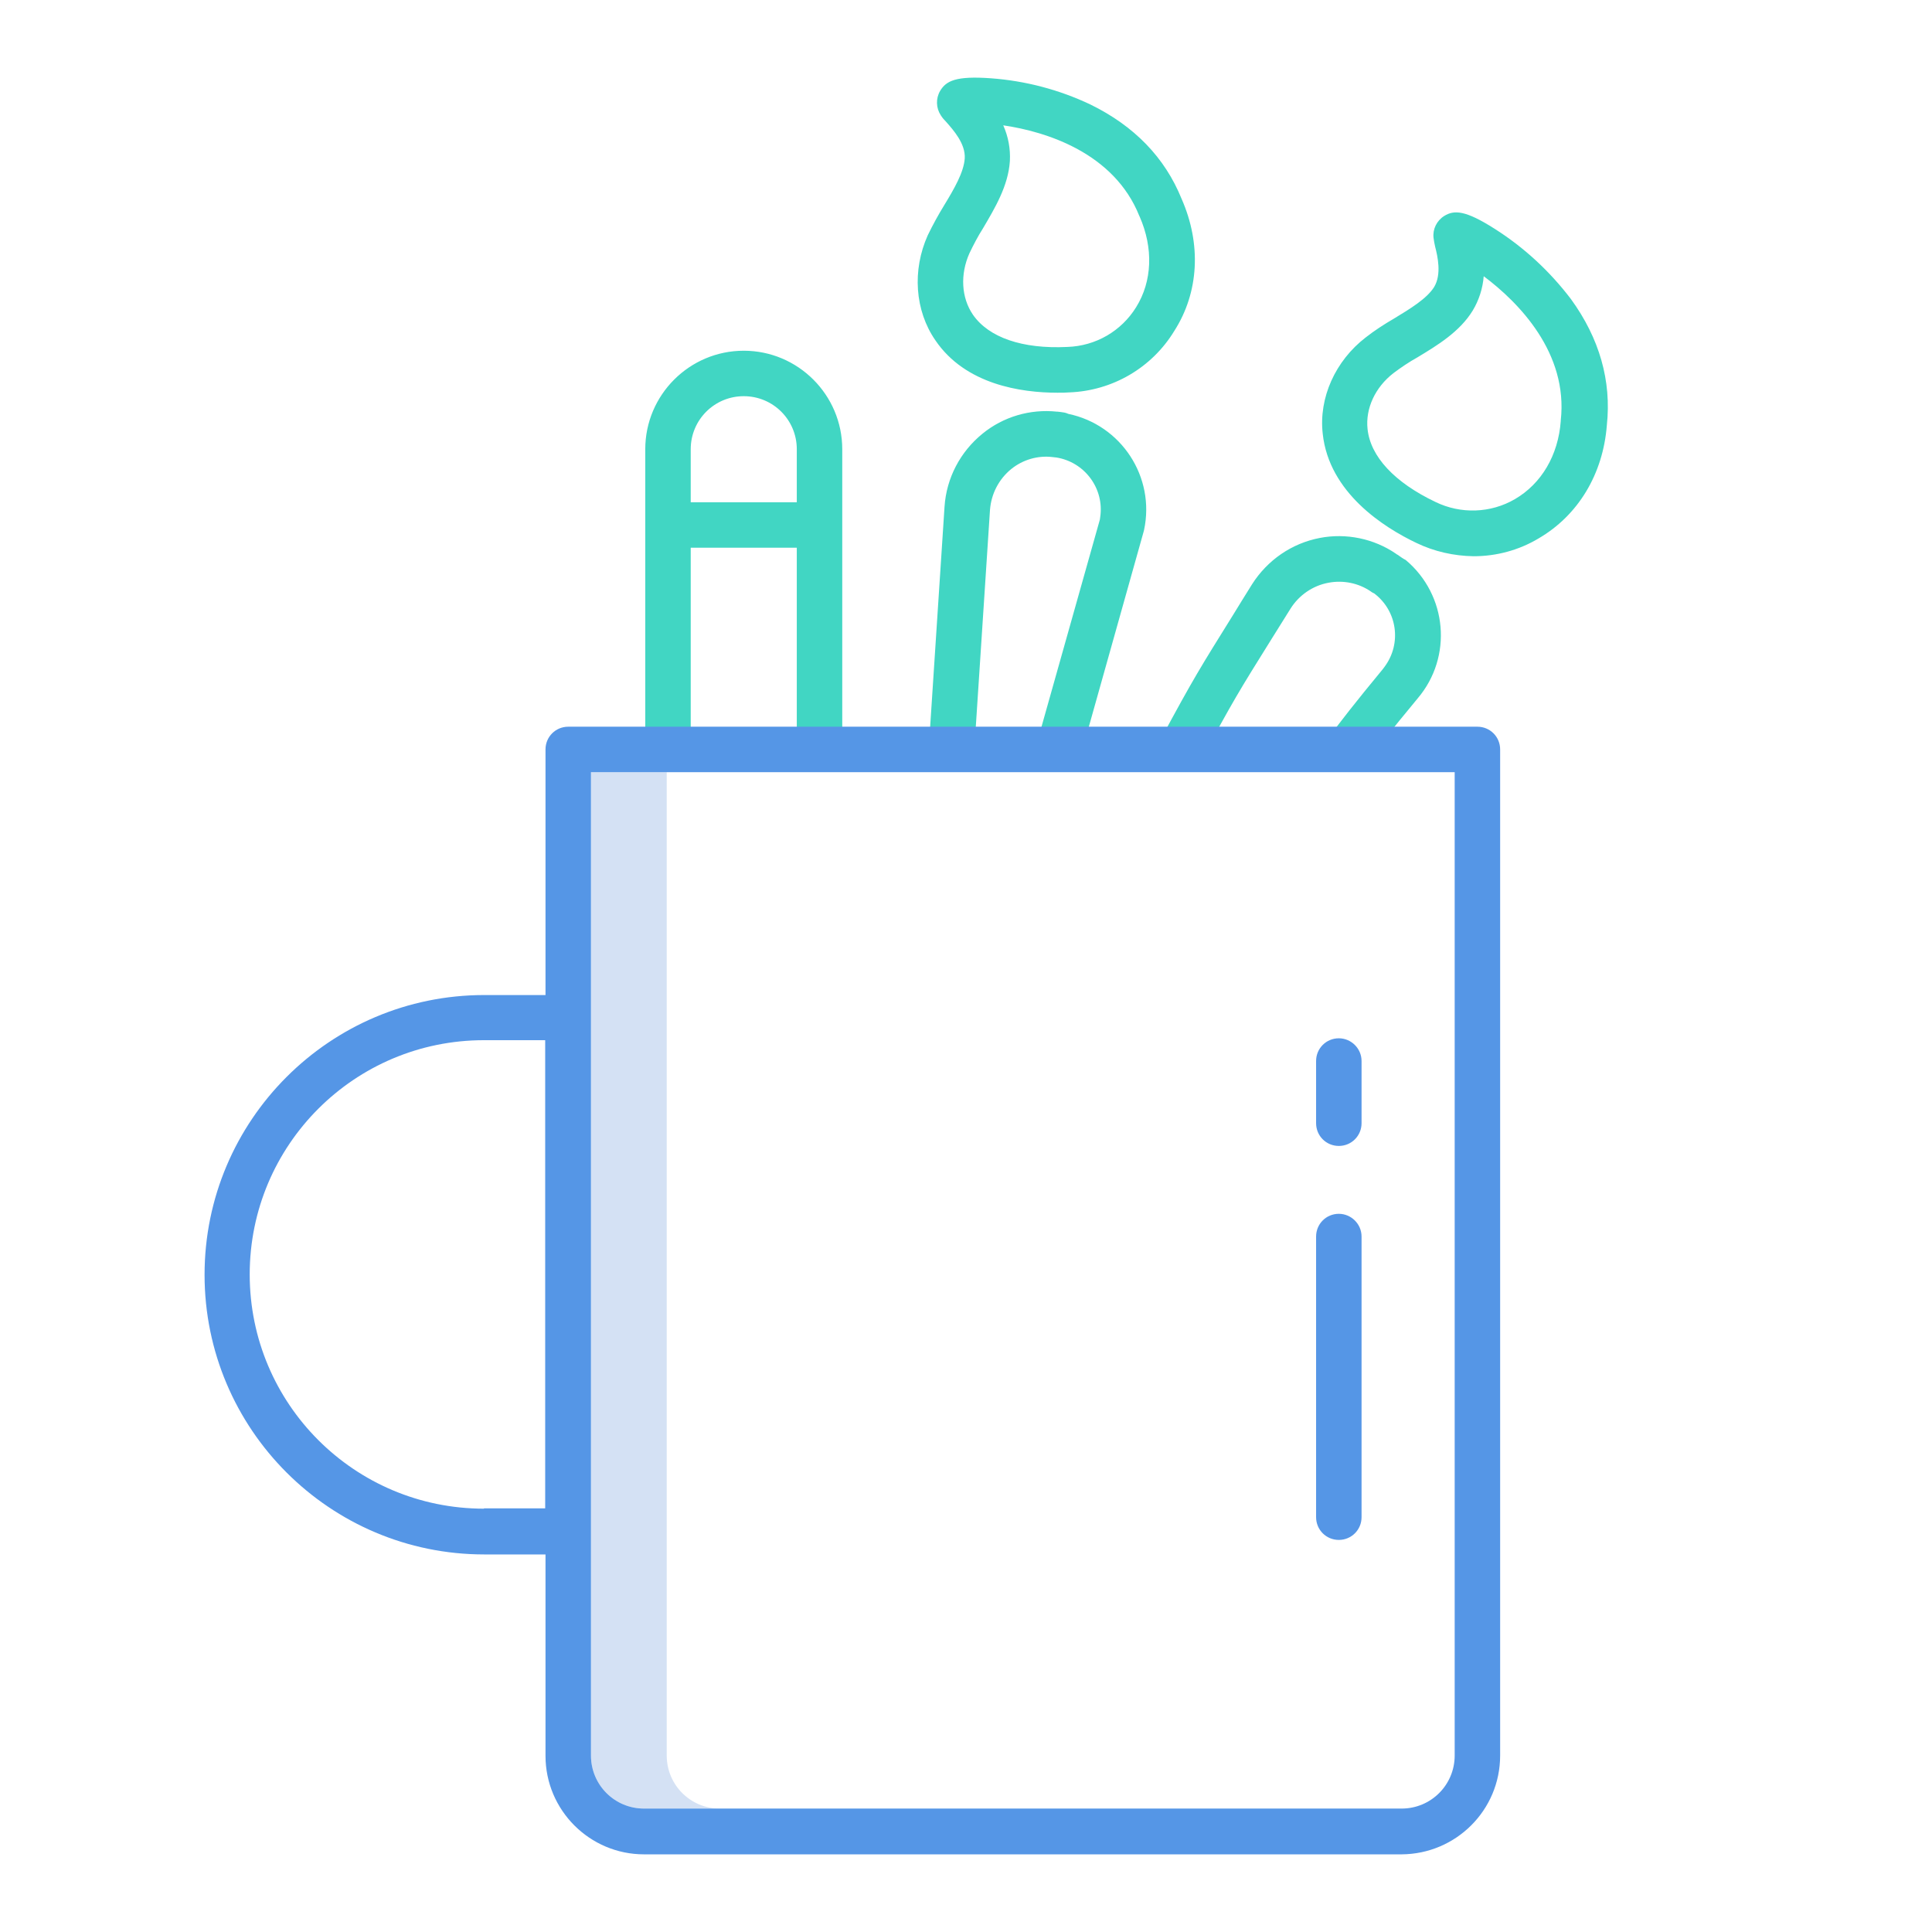
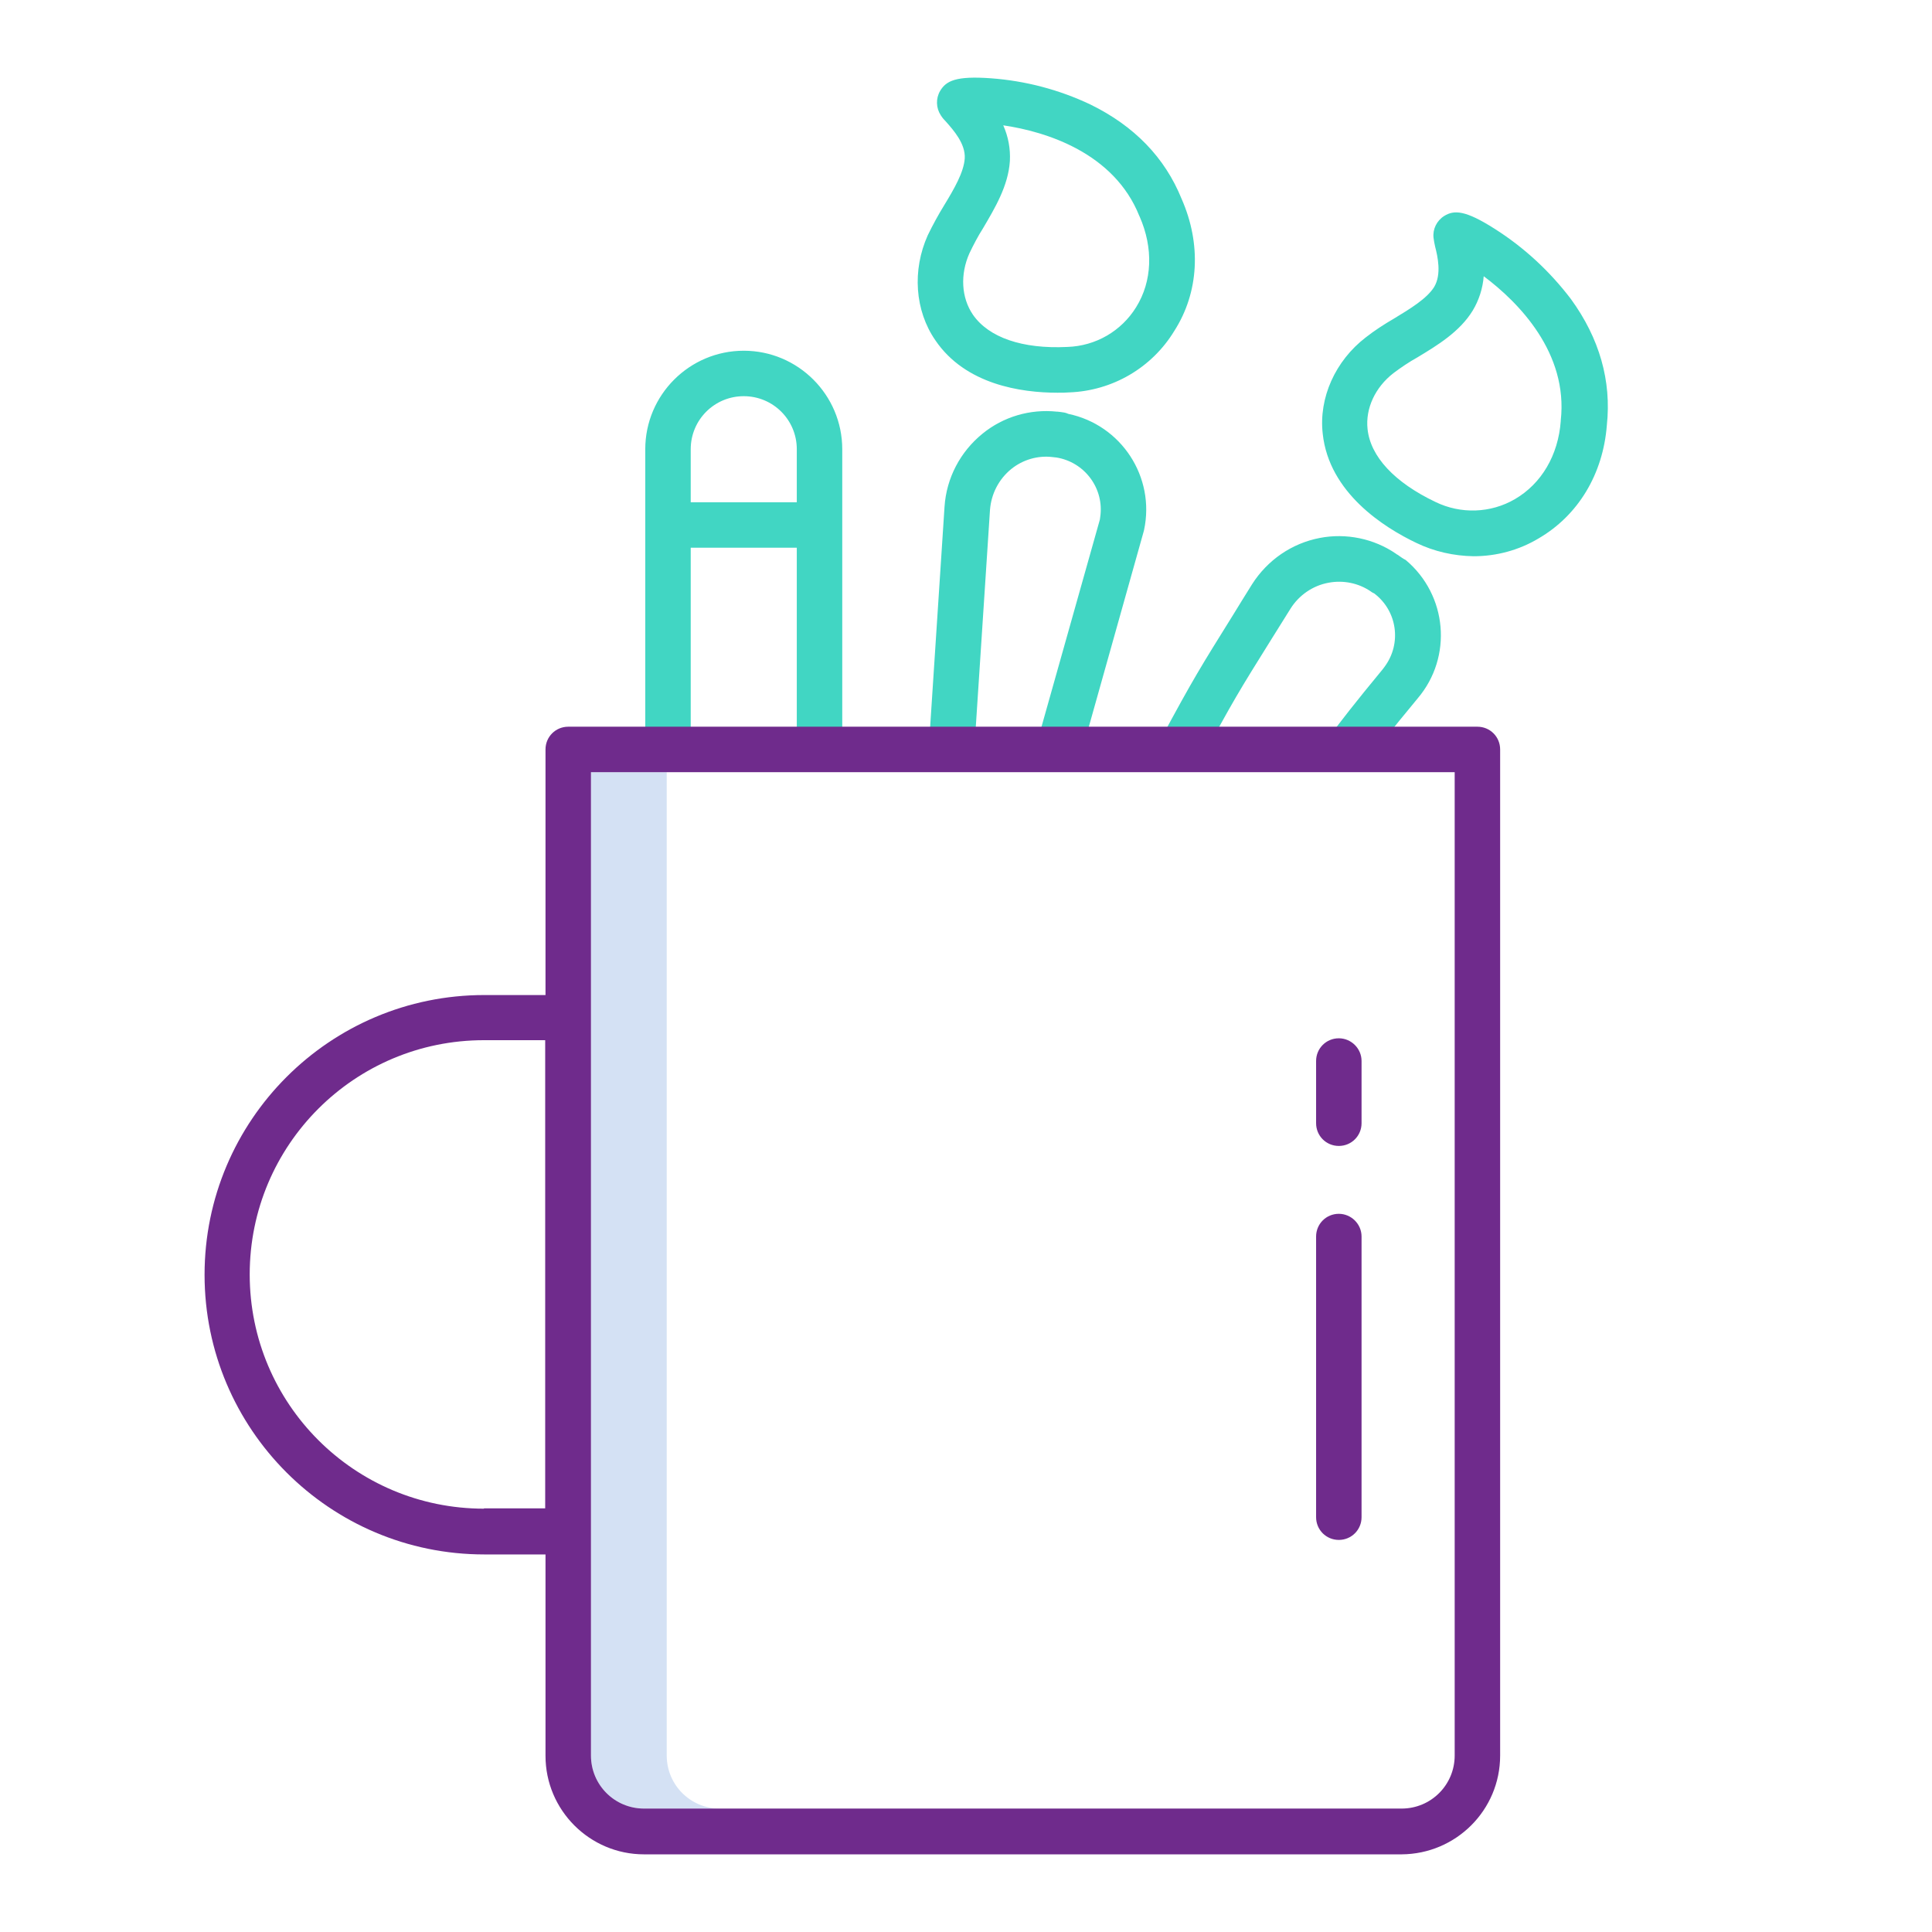
<svg xmlns="http://www.w3.org/2000/svg" version="1.1" id="Calque_1" x="0" y="0" viewBox="0 0 612 612" xml:space="preserve">
-   <style>.st1{fill:#5596e6}</style>
+   <style>.st1{fill:#6F2B8C}</style>
  <path d="M211.2 556.1V244.6h-24v311.5c0 9.3 7.5 16.8 16.8 16.8h24c-9.3 0-16.8-7.5-16.8-16.8z" fill="#d4e1f4" />
  <path class="st1" d="M424.1 384.5c-4 0-7.2 3.2-7.2 7.2v88.9c0 4 3.2 7.2 7.2 7.2s7.2-3.2 7.2-7.2v-88.9c0-4-3.3-7.2-7.2-7.2zm0-55.6c-4 0-7.2 3.2-7.2 7.2v19.7c0 4 3.2 7.2 7.2 7.2s7.2-3.2 7.2-7.2v-19.7c0-4-3.3-7.2-7.2-7.2z" />
  <path d="M374.3 63c-5.3-13.1-15-23.1-28.9-29.9-9.9-4.7-20.6-7.5-31.5-8.3-11.1-.8-14.2.8-16.1 4-1.4 2.4-1.3 5.4.2 7.7.5.8 1.1 1.5 1.8 2.2 2.1 2.4 6.1 6.8 5.8 11.5-.3 4.4-3.4 9.7-6.5 14.8-1.9 3.1-3.6 6.2-5.2 9.5-5 11.1-4.1 23.9 2.4 33.3 9.5 14 27.1 16.6 38.7 16.6 1.3 0 2.6 0 3.7-.1 13.7-.5 26.2-7.8 33.3-19.5 7.8-12.2 8.6-27.5 2.3-41.8zm-14.4 34.3c-4.7 7.6-12.8 12.3-21.8 12.6-14.3.7-24.9-3-29.9-10.2-3.7-5.4-4.1-12.8-1.1-19.5 1.3-2.7 2.7-5.4 4.3-7.9 3.7-6.3 8-13.4 8.5-21.3.2-3.9-.5-7.7-2.1-11.3 13.6 2 35.1 8.7 43.1 28.7 0 .1.1.1.1.2 4.4 10 4 20.5-1.1 28.7zm-24 33.2c-.3 0-.6-.1-.9-.1h-.2c-8.5-.9-17 1.6-23.6 7-7 5.7-11.4 14-12 23.1l-5 76.5 14.4.9 5-76.4c.4-5.1 2.8-9.7 6.7-12.9 3.7-3 8.5-4.4 13.2-3.8.3 0 .6.1.9.1h.1c9.1 1.4 15.4 9.9 14 19 0 .2-.1.5-.1.7l-20 71 13.9 3.9 20-71.2c0-.1.1-.3.1-.4 3.6-16.8-7.2-33.3-24-36.8-.8-.4-1.7-.5-2.5-.6zm137.6-58c-9.4-6-12.9-6-16-4.1-2.4 1.5-3.7 4.2-3.4 6.9.1.9.3 1.9.5 2.8.8 3.1 2.1 8.8-.3 12.8-2.3 3.7-7.6 6.9-12.7 10-3.1 1.8-6.2 3.8-9 6-9.6 7.4-14.9 19.1-13.6 30.5 2 18.7 19.4 29.7 29.7 34.6 5.6 2.7 11.8 4.1 18.1 4.2 7.2 0 14.3-1.9 20.5-5.6 12.6-7.3 20.5-20.4 21.7-35.9 1.5-14-2.3-27.5-11.4-40-6.7-8.8-14.8-16.3-24.1-22.2zm20.9 60.7v.2c-.8 10.8-6.1 19.8-14.5 24.7-7.7 4.5-17.2 4.8-25.2.9-13-6.2-20.6-14.4-21.5-23.1-.7-6.5 2.4-13.2 8.2-17.7 2.4-1.8 4.9-3.5 7.6-5 6.3-3.8 13.4-8.1 17.5-14.8 2-3.3 3.2-7.1 3.5-10.9 11.1 8.3 26.8 24.3 24.4 45.7zM443.1 176c-.2-.2-.5-.3-.8-.5l-.1-.1c-7-4.8-15.8-6.6-24.1-5-8.9 1.7-16.6 7-21.5 14.7-2.3 3.7-4.3 6.9-6 9.7-10.2 16.4-12.4 19.8-23.1 39.7l12.7 6.8c10.5-19.5 12.3-22.4 22.6-38.9 1.8-2.8 3.7-6 6-9.6 2.7-4.3 7.1-7.3 12-8.2 4.7-.9 9.6.1 13.5 2.8.2.2.5.3.8.5h.1c7.4 5.5 8.9 15.9 3.4 23.3-.2.3-.4.5-.6.8-9 10.9-13.4 16.6-17.4 22l11.5 8.6c3.9-5.2 8.2-10.8 17-21.4 11.1-13.1 9.4-32.7-3.8-43.8-.8-.4-1.5-.9-2.2-1.4zm-207.5-64.9c-17.2 0-31.2 14-31.2 31.2v96h14.4v-64.8h33.6v64.8h14.4v-96c0-17.2-14-31.2-31.2-31.2zm-16.8 48v-16.8c0-9.3 7.5-16.8 16.8-16.8s16.8 7.5 16.8 16.8v16.8h-33.6z" fill="#41d6c3" />
  <path class="st1" d="M475.2 556.1V237.4c0-4-3.2-7.2-7.2-7.2H180c-4 0-7.2 3.2-7.2 7.2v77.8h-19.4c-48.9 0-88.6 39.7-88.6 88.6s39.7 88.6 88.6 88.6h19.4v63.8c0 17.2 14 31.2 31.2 31.2h240c17.2-.1 31.2-14 31.2-31.3zm-321.9-78.2c-41 0-74.2-33.2-74.2-74.2s33.2-74.2 74.2-74.2h19.4v148.3h-19.4v.1zm33.9 78.2V244.6h273.6v311.5c0 9.3-7.5 16.8-16.8 16.8H204c-9.3 0-16.8-7.5-16.8-16.8z" />
</svg>
